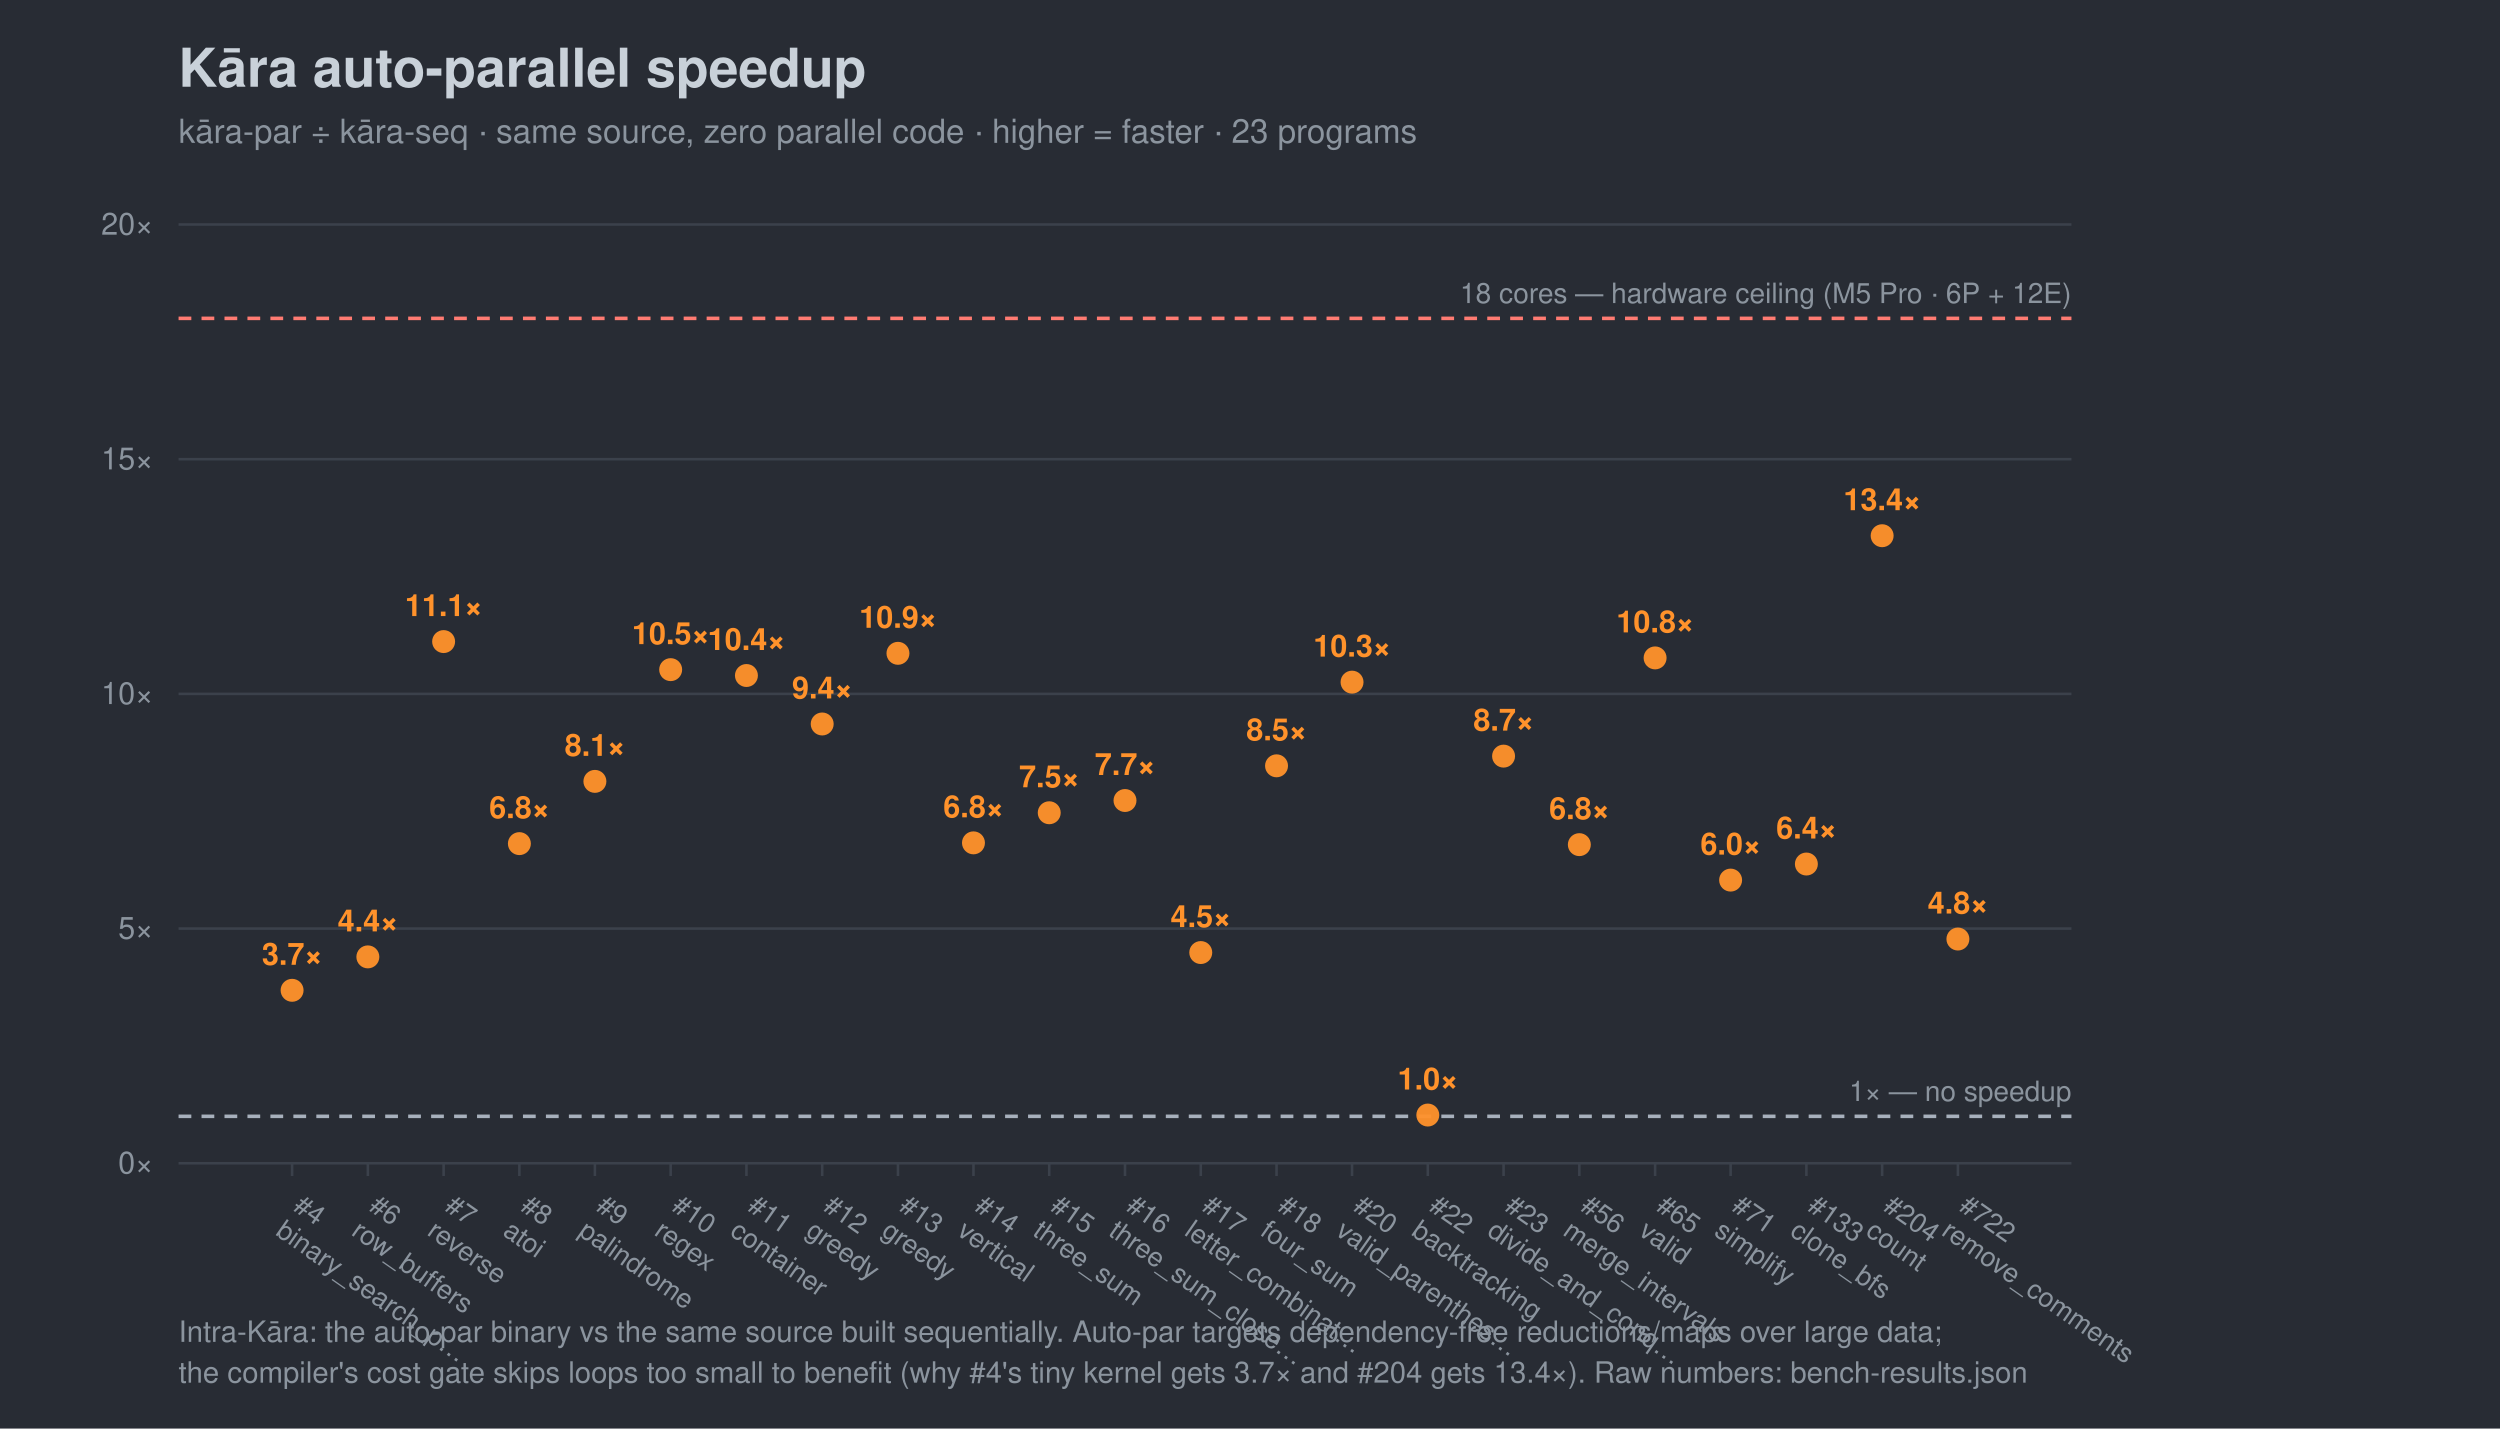
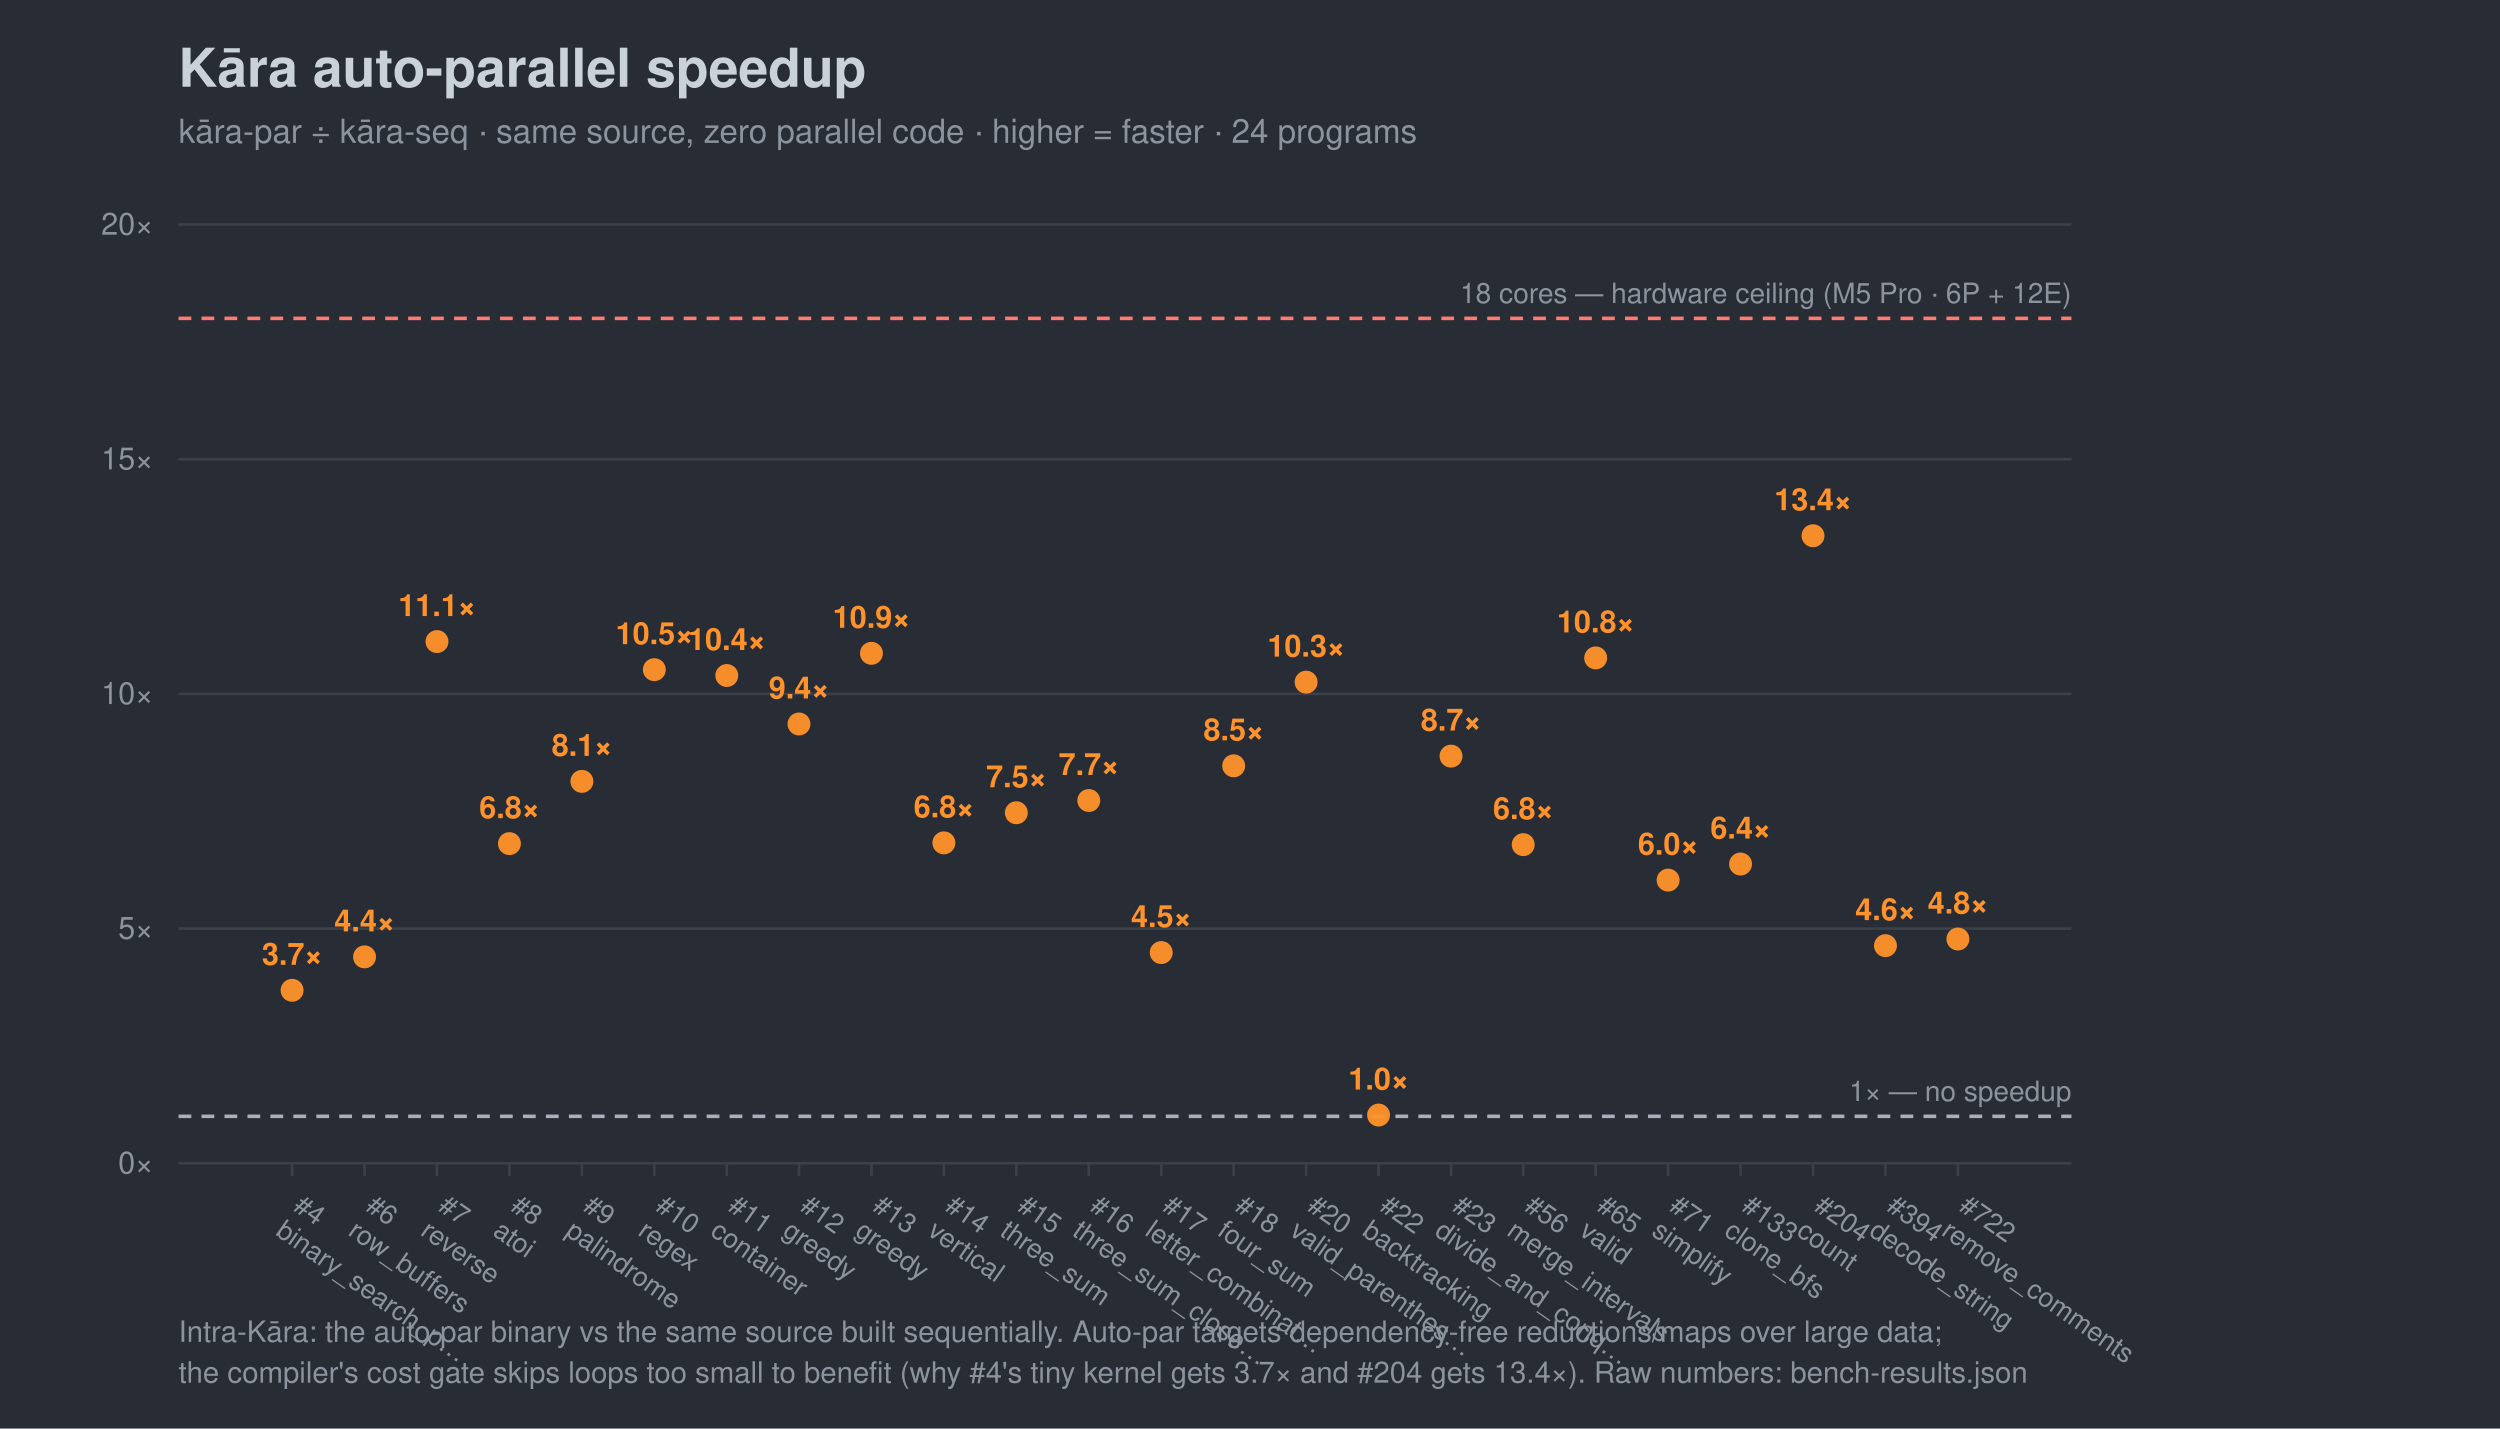
<svg xmlns="http://www.w3.org/2000/svg" width="980" height="560" viewBox="0 0 980 560" font-family="-apple-system,Segoe UI,Helvetica,Arial,sans-serif">
  <rect width="980" height="560" fill="#282c34" />
  <text x="70" y="34" font-size="21" font-weight="700" fill="#c9d1d9">Kāra auto-parallel speedup</text>
-   <text x="70" y="56" font-size="13" fill="#8b949e">kāra-par ÷ kāra-seq · same source, zero parallel code · higher = faster · 23 programs</text>
+   <text x="70" y="56" font-size="13" fill="#8b949e">kāra-par ÷ kāra-seq · same source, zero parallel code · higher = faster · 24 programs</text>
  <line x1="70" y1="456.0" x2="812" y2="456.0" stroke="#3b414b" />
  <text x="60" y="460.0" font-size="12" text-anchor="end" fill="#8b949e">0×</text>
  <line x1="70" y1="364.0" x2="812" y2="364.0" stroke="#3b414b" />
  <text x="60" y="368.0" font-size="12" text-anchor="end" fill="#8b949e">5×</text>
  <line x1="70" y1="272.0" x2="812" y2="272.0" stroke="#3b414b" />
  <text x="60" y="276.0" font-size="12" text-anchor="end" fill="#8b949e">10×</text>
  <line x1="70" y1="180.0" x2="812" y2="180.0" stroke="#3b414b" />
  <text x="60" y="184.0" font-size="12" text-anchor="end" fill="#8b949e">15×</text>
  <line x1="70" y1="88.0" x2="812" y2="88.0" stroke="#3b414b" />
  <text x="60" y="92.0" font-size="12" text-anchor="end" fill="#8b949e">20×</text>
  <line x1="70" y1="437.6" x2="812" y2="437.6" stroke="#a7b0bc" stroke-width="1.4" stroke-dasharray="5 4" />
  <text x="812" y="431.6" font-size="11" text-anchor="end" fill="#8b949e">1× — no speedup</text>
  <line x1="70" y1="124.8" x2="812" y2="124.8" stroke="#ff7b72" stroke-width="1.4" stroke-dasharray="5 4" />
  <text x="812" y="118.8" font-size="11" text-anchor="end" fill="#8b949e">18 cores — hardware ceiling (M5 Pro · 6P + 12E)</text>
  <line x1="114.5" y1="456" x2="114.5" y2="461" stroke="#3b414b" />
  <g transform="translate(114.5,474) rotate(35)">
    <text x="0" y="0" font-size="10.5" fill="#8b949e">#4</text>
    <text x="0" y="12" font-size="10.5" fill="#8b949e">binary_search_p…</text>
  </g>
-   <line x1="144.2" y1="456" x2="144.2" y2="461" stroke="#3b414b" />
-   <g transform="translate(144.2,474) rotate(35)">
+   <line x1="142.9" y1="456" x2="142.9" y2="461" stroke="#3b414b" />
+   <g transform="translate(142.9,474) rotate(35)">
    <text x="0" y="0" font-size="10.5" fill="#8b949e">#6</text>
    <text x="0" y="12" font-size="10.5" fill="#8b949e">row_buffers</text>
  </g>
-   <line x1="173.9" y1="456" x2="173.9" y2="461" stroke="#3b414b" />
-   <g transform="translate(173.9,474) rotate(35)">
+   <line x1="171.3" y1="456" x2="171.3" y2="461" stroke="#3b414b" />
+   <g transform="translate(171.3,474) rotate(35)">
    <text x="0" y="0" font-size="10.5" fill="#8b949e">#7</text>
    <text x="0" y="12" font-size="10.5" fill="#8b949e">reverse</text>
  </g>
-   <line x1="203.6" y1="456" x2="203.6" y2="461" stroke="#3b414b" />
-   <g transform="translate(203.6,474) rotate(35)">
+   <line x1="199.7" y1="456" x2="199.7" y2="461" stroke="#3b414b" />
+   <g transform="translate(199.7,474) rotate(35)">
    <text x="0" y="0" font-size="10.5" fill="#8b949e">#8</text>
    <text x="0" y="12" font-size="10.5" fill="#8b949e">atoi</text>
  </g>
-   <line x1="233.2" y1="456" x2="233.2" y2="461" stroke="#3b414b" />
-   <g transform="translate(233.2,474) rotate(35)">
+   <line x1="228.1" y1="456" x2="228.1" y2="461" stroke="#3b414b" />
+   <g transform="translate(228.1,474) rotate(35)">
    <text x="0" y="0" font-size="10.5" fill="#8b949e">#9</text>
    <text x="0" y="12" font-size="10.5" fill="#8b949e">palindrome</text>
  </g>
-   <line x1="262.9" y1="456" x2="262.9" y2="461" stroke="#3b414b" />
-   <g transform="translate(262.9,474) rotate(35)">
+   <line x1="256.5" y1="456" x2="256.5" y2="461" stroke="#3b414b" />
+   <g transform="translate(256.5,474) rotate(35)">
    <text x="0" y="0" font-size="10.5" fill="#8b949e">#10</text>
    <text x="0" y="12" font-size="10.5" fill="#8b949e">regex</text>
  </g>
-   <line x1="292.6" y1="456" x2="292.6" y2="461" stroke="#3b414b" />
-   <g transform="translate(292.6,474) rotate(35)">
+   <line x1="284.9" y1="456" x2="284.9" y2="461" stroke="#3b414b" />
+   <g transform="translate(284.9,474) rotate(35)">
    <text x="0" y="0" font-size="10.5" fill="#8b949e">#11</text>
    <text x="0" y="12" font-size="10.5" fill="#8b949e">container</text>
  </g>
-   <line x1="322.3" y1="456" x2="322.3" y2="461" stroke="#3b414b" />
-   <g transform="translate(322.3,474) rotate(35)">
+   <line x1="313.2" y1="456" x2="313.2" y2="461" stroke="#3b414b" />
+   <g transform="translate(313.2,474) rotate(35)">
    <text x="0" y="0" font-size="10.5" fill="#8b949e">#12</text>
    <text x="0" y="12" font-size="10.5" fill="#8b949e">greedy</text>
  </g>
-   <line x1="352.0" y1="456" x2="352.0" y2="461" stroke="#3b414b" />
-   <g transform="translate(352.0,474) rotate(35)">
+   <line x1="341.6" y1="456" x2="341.6" y2="461" stroke="#3b414b" />
+   <g transform="translate(341.6,474) rotate(35)">
    <text x="0" y="0" font-size="10.5" fill="#8b949e">#13</text>
    <text x="0" y="12" font-size="10.5" fill="#8b949e">greedy</text>
  </g>
-   <line x1="381.6" y1="456" x2="381.6" y2="461" stroke="#3b414b" />
-   <g transform="translate(381.6,474) rotate(35)">
+   <line x1="370.0" y1="456" x2="370.0" y2="461" stroke="#3b414b" />
+   <g transform="translate(370.0,474) rotate(35)">
    <text x="0" y="0" font-size="10.5" fill="#8b949e">#14</text>
    <text x="0" y="12" font-size="10.5" fill="#8b949e">vertical</text>
  </g>
-   <line x1="411.3" y1="456" x2="411.3" y2="461" stroke="#3b414b" />
-   <g transform="translate(411.3,474) rotate(35)">
+   <line x1="398.4" y1="456" x2="398.4" y2="461" stroke="#3b414b" />
+   <g transform="translate(398.4,474) rotate(35)">
    <text x="0" y="0" font-size="10.5" fill="#8b949e">#15</text>
    <text x="0" y="12" font-size="10.5" fill="#8b949e">three_sum</text>
  </g>
-   <line x1="441.0" y1="456" x2="441.0" y2="461" stroke="#3b414b" />
-   <g transform="translate(441.0,474) rotate(35)">
+   <line x1="426.8" y1="456" x2="426.8" y2="461" stroke="#3b414b" />
+   <g transform="translate(426.8,474) rotate(35)">
    <text x="0" y="0" font-size="10.5" fill="#8b949e">#16</text>
    <text x="0" y="12" font-size="10.5" fill="#8b949e">three_sum_close…</text>
  </g>
-   <line x1="470.7" y1="456" x2="470.7" y2="461" stroke="#3b414b" />
-   <g transform="translate(470.7,474) rotate(35)">
+   <line x1="455.2" y1="456" x2="455.2" y2="461" stroke="#3b414b" />
+   <g transform="translate(455.2,474) rotate(35)">
    <text x="0" y="0" font-size="10.5" fill="#8b949e">#17</text>
    <text x="0" y="12" font-size="10.5" fill="#8b949e">letter_combinat…</text>
  </g>
-   <line x1="500.4" y1="456" x2="500.4" y2="461" stroke="#3b414b" />
-   <g transform="translate(500.4,474) rotate(35)">
+   <line x1="483.6" y1="456" x2="483.6" y2="461" stroke="#3b414b" />
+   <g transform="translate(483.6,474) rotate(35)">
    <text x="0" y="0" font-size="10.5" fill="#8b949e">#18</text>
    <text x="0" y="12" font-size="10.5" fill="#8b949e">four_sum</text>
  </g>
-   <line x1="530.0" y1="456" x2="530.0" y2="461" stroke="#3b414b" />
-   <g transform="translate(530.0,474) rotate(35)">
+   <line x1="512.0" y1="456" x2="512.0" y2="461" stroke="#3b414b" />
+   <g transform="translate(512.0,474) rotate(35)">
    <text x="0" y="0" font-size="10.5" fill="#8b949e">#20</text>
    <text x="0" y="12" font-size="10.5" fill="#8b949e">valid_parenthes…</text>
  </g>
-   <line x1="559.7" y1="456" x2="559.7" y2="461" stroke="#3b414b" />
-   <g transform="translate(559.7,474) rotate(35)">
+   <line x1="540.4" y1="456" x2="540.4" y2="461" stroke="#3b414b" />
+   <g transform="translate(540.4,474) rotate(35)">
    <text x="0" y="0" font-size="10.5" fill="#8b949e">#22</text>
    <text x="0" y="12" font-size="10.5" fill="#8b949e">backtracking</text>
  </g>
-   <line x1="589.4" y1="456" x2="589.4" y2="461" stroke="#3b414b" />
-   <g transform="translate(589.4,474) rotate(35)">
+   <line x1="568.8" y1="456" x2="568.8" y2="461" stroke="#3b414b" />
+   <g transform="translate(568.8,474) rotate(35)">
    <text x="0" y="0" font-size="10.5" fill="#8b949e">#23</text>
    <text x="0" y="12" font-size="10.5" fill="#8b949e">divide_and_conq…</text>
  </g>
-   <line x1="619.1" y1="456" x2="619.1" y2="461" stroke="#3b414b" />
-   <g transform="translate(619.1,474) rotate(35)">
+   <line x1="597.1" y1="456" x2="597.1" y2="461" stroke="#3b414b" />
+   <g transform="translate(597.1,474) rotate(35)">
    <text x="0" y="0" font-size="10.5" fill="#8b949e">#56</text>
    <text x="0" y="12" font-size="10.5" fill="#8b949e">merge_intervals</text>
  </g>
-   <line x1="648.8" y1="456" x2="648.8" y2="461" stroke="#3b414b" />
-   <g transform="translate(648.8,474) rotate(35)">
+   <line x1="625.5" y1="456" x2="625.5" y2="461" stroke="#3b414b" />
+   <g transform="translate(625.5,474) rotate(35)">
    <text x="0" y="0" font-size="10.5" fill="#8b949e">#65</text>
    <text x="0" y="12" font-size="10.5" fill="#8b949e">valid</text>
  </g>
-   <line x1="678.4" y1="456" x2="678.4" y2="461" stroke="#3b414b" />
-   <g transform="translate(678.4,474) rotate(35)">
+   <line x1="653.9" y1="456" x2="653.9" y2="461" stroke="#3b414b" />
+   <g transform="translate(653.9,474) rotate(35)">
    <text x="0" y="0" font-size="10.5" fill="#8b949e">#71</text>
    <text x="0" y="12" font-size="10.5" fill="#8b949e">simplify</text>
  </g>
-   <line x1="708.1" y1="456" x2="708.1" y2="461" stroke="#3b414b" />
-   <g transform="translate(708.1,474) rotate(35)">
+   <line x1="682.3" y1="456" x2="682.3" y2="461" stroke="#3b414b" />
+   <g transform="translate(682.3,474) rotate(35)">
    <text x="0" y="0" font-size="10.5" fill="#8b949e">#133</text>
    <text x="0" y="12" font-size="10.5" fill="#8b949e">clone_bfs</text>
  </g>
-   <line x1="737.8" y1="456" x2="737.8" y2="461" stroke="#3b414b" />
-   <g transform="translate(737.8,474) rotate(35)">
+   <line x1="710.7" y1="456" x2="710.7" y2="461" stroke="#3b414b" />
+   <g transform="translate(710.7,474) rotate(35)">
    <text x="0" y="0" font-size="10.5" fill="#8b949e">#204</text>
    <text x="0" y="12" font-size="10.5" fill="#8b949e">count</text>
+   </g>
+   <line x1="739.1" y1="456" x2="739.1" y2="461" stroke="#3b414b" />
+   <g transform="translate(739.1,474) rotate(35)">
+     <text x="0" y="0" font-size="10.5" fill="#8b949e">#394</text>
+     <text x="0" y="12" font-size="10.5" fill="#8b949e">decode_string</text>
  </g>
  <line x1="767.5" y1="456" x2="767.5" y2="461" stroke="#3b414b" />
  <g transform="translate(767.5,474) rotate(35)">
    <text x="0" y="0" font-size="10.5" fill="#8b949e">#722</text>
    <text x="0" y="12" font-size="10.5" fill="#8b949e">remove_comments</text>
  </g>
  <circle cx="114.5" cy="388.2" r="4.5" fill="#ff922b" opacity="0.95" />
  <text x="114.5" y="378.2" font-size="12" text-anchor="middle" fill="#ff922b" font-weight="700">3.7×</text>
-   <circle cx="144.2" cy="375.1" r="4.5" fill="#ff922b" opacity="0.95" />
-   <text x="144.2" y="365.1" font-size="12" text-anchor="middle" fill="#ff922b" font-weight="700">4.4×</text>
-   <circle cx="173.9" cy="251.5" r="4.5" fill="#ff922b" opacity="0.95" />
-   <text x="173.9" y="241.5" font-size="12" text-anchor="middle" fill="#ff922b" font-weight="700">11.1×</text>
-   <circle cx="203.6" cy="330.7" r="4.5" fill="#ff922b" opacity="0.95" />
-   <text x="203.6" y="320.7" font-size="12" text-anchor="middle" fill="#ff922b" font-weight="700">6.8×</text>
-   <circle cx="233.2" cy="306.3" r="4.5" fill="#ff922b" opacity="0.95" />
-   <text x="233.2" y="296.3" font-size="12" text-anchor="middle" fill="#ff922b" font-weight="700">8.1×</text>
-   <circle cx="262.9" cy="262.5" r="4.5" fill="#ff922b" opacity="0.95" />
-   <text x="262.9" y="252.5" font-size="12" text-anchor="middle" fill="#ff922b" font-weight="700">10.5×</text>
-   <circle cx="292.6" cy="264.8" r="4.5" fill="#ff922b" opacity="0.95" />
-   <text x="292.6" y="254.8" font-size="12" text-anchor="middle" fill="#ff922b" font-weight="700">10.4×</text>
-   <circle cx="322.3" cy="283.8" r="4.5" fill="#ff922b" opacity="0.95" />
-   <text x="322.3" y="273.8" font-size="12" text-anchor="middle" fill="#ff922b" font-weight="700">9.4×</text>
-   <circle cx="352.0" cy="256.1" r="4.5" fill="#ff922b" opacity="0.95" />
-   <text x="352.0" y="246.1" font-size="12" text-anchor="middle" fill="#ff922b" font-weight="700">10.9×</text>
-   <circle cx="381.6" cy="330.4" r="4.5" fill="#ff922b" opacity="0.95" />
-   <text x="381.6" y="320.4" font-size="12" text-anchor="middle" fill="#ff922b" font-weight="700">6.8×</text>
-   <circle cx="411.3" cy="318.6" r="4.5" fill="#ff922b" opacity="0.95" />
-   <text x="411.3" y="308.6" font-size="12" text-anchor="middle" fill="#ff922b" font-weight="700">7.5×</text>
-   <circle cx="441.0" cy="313.8" r="4.5" fill="#ff922b" opacity="0.95" />
-   <text x="441.0" y="303.8" font-size="12" text-anchor="middle" fill="#ff922b" font-weight="700">7.7×</text>
-   <circle cx="470.7" cy="373.4" r="4.5" fill="#ff922b" opacity="0.95" />
-   <text x="470.7" y="363.4" font-size="12" text-anchor="middle" fill="#ff922b" font-weight="700">4.5×</text>
-   <circle cx="500.4" cy="300.2" r="4.5" fill="#ff922b" opacity="0.95" />
-   <text x="500.4" y="290.2" font-size="12" text-anchor="middle" fill="#ff922b" font-weight="700">8.5×</text>
-   <circle cx="530.0" cy="267.4" r="4.5" fill="#ff922b" opacity="0.95" />
-   <text x="530.0" y="257.4" font-size="12" text-anchor="middle" fill="#ff922b" font-weight="700">10.3×</text>
-   <circle cx="559.7" cy="437.1" r="4.5" fill="#ff922b" opacity="0.95" />
-   <text x="559.7" y="427.1" font-size="12" text-anchor="middle" fill="#ff922b" font-weight="700">1.0×</text>
-   <circle cx="589.4" cy="296.4" r="4.5" fill="#ff922b" opacity="0.95" />
-   <text x="589.4" y="286.4" font-size="12" text-anchor="middle" fill="#ff922b" font-weight="700">8.7×</text>
-   <circle cx="619.1" cy="331.1" r="4.5" fill="#ff922b" opacity="0.95" />
-   <text x="619.1" y="321.1" font-size="12" text-anchor="middle" fill="#ff922b" font-weight="700">6.8×</text>
-   <circle cx="648.8" cy="257.9" r="4.5" fill="#ff922b" opacity="0.95" />
-   <text x="648.8" y="247.9" font-size="12" text-anchor="middle" fill="#ff922b" font-weight="700">10.8×</text>
-   <circle cx="678.4" cy="345.0" r="4.5" fill="#ff922b" opacity="0.95" />
-   <text x="678.4" y="335.0" font-size="12" text-anchor="middle" fill="#ff922b" font-weight="700">6.0×</text>
-   <circle cx="708.1" cy="338.7" r="4.5" fill="#ff922b" opacity="0.95" />
-   <text x="708.1" y="328.7" font-size="12" text-anchor="middle" fill="#ff922b" font-weight="700">6.4×</text>
-   <circle cx="737.8" cy="210.0" r="4.5" fill="#ff922b" opacity="0.95" />
-   <text x="737.8" y="200.0" font-size="12" text-anchor="middle" fill="#ff922b" font-weight="700">13.4×</text>
+   <circle cx="142.9" cy="375.1" r="4.5" fill="#ff922b" opacity="0.95" />
+   <text x="142.9" y="365.1" font-size="12" text-anchor="middle" fill="#ff922b" font-weight="700">4.4×</text>
+   <circle cx="171.3" cy="251.5" r="4.5" fill="#ff922b" opacity="0.95" />
+   <text x="171.3" y="241.5" font-size="12" text-anchor="middle" fill="#ff922b" font-weight="700">11.1×</text>
+   <circle cx="199.7" cy="330.7" r="4.5" fill="#ff922b" opacity="0.95" />
+   <text x="199.7" y="320.7" font-size="12" text-anchor="middle" fill="#ff922b" font-weight="700">6.8×</text>
+   <circle cx="228.1" cy="306.3" r="4.5" fill="#ff922b" opacity="0.95" />
+   <text x="228.1" y="296.3" font-size="12" text-anchor="middle" fill="#ff922b" font-weight="700">8.1×</text>
+   <circle cx="256.5" cy="262.5" r="4.5" fill="#ff922b" opacity="0.95" />
+   <text x="256.5" y="252.5" font-size="12" text-anchor="middle" fill="#ff922b" font-weight="700">10.5×</text>
+   <circle cx="284.9" cy="264.8" r="4.5" fill="#ff922b" opacity="0.95" />
+   <text x="284.9" y="254.8" font-size="12" text-anchor="middle" fill="#ff922b" font-weight="700">10.4×</text>
+   <circle cx="313.2" cy="283.8" r="4.5" fill="#ff922b" opacity="0.95" />
+   <text x="313.2" y="273.8" font-size="12" text-anchor="middle" fill="#ff922b" font-weight="700">9.4×</text>
+   <circle cx="341.6" cy="256.1" r="4.5" fill="#ff922b" opacity="0.95" />
+   <text x="341.6" y="246.1" font-size="12" text-anchor="middle" fill="#ff922b" font-weight="700">10.9×</text>
+   <circle cx="370.0" cy="330.4" r="4.5" fill="#ff922b" opacity="0.95" />
+   <text x="370.0" y="320.4" font-size="12" text-anchor="middle" fill="#ff922b" font-weight="700">6.8×</text>
+   <circle cx="398.4" cy="318.6" r="4.5" fill="#ff922b" opacity="0.95" />
+   <text x="398.4" y="308.6" font-size="12" text-anchor="middle" fill="#ff922b" font-weight="700">7.5×</text>
+   <circle cx="426.8" cy="313.8" r="4.5" fill="#ff922b" opacity="0.95" />
+   <text x="426.8" y="303.8" font-size="12" text-anchor="middle" fill="#ff922b" font-weight="700">7.7×</text>
+   <circle cx="455.2" cy="373.4" r="4.5" fill="#ff922b" opacity="0.95" />
+   <text x="455.2" y="363.4" font-size="12" text-anchor="middle" fill="#ff922b" font-weight="700">4.5×</text>
+   <circle cx="483.6" cy="300.2" r="4.5" fill="#ff922b" opacity="0.95" />
+   <text x="483.6" y="290.2" font-size="12" text-anchor="middle" fill="#ff922b" font-weight="700">8.5×</text>
+   <circle cx="512.0" cy="267.4" r="4.5" fill="#ff922b" opacity="0.95" />
+   <text x="512.0" y="257.4" font-size="12" text-anchor="middle" fill="#ff922b" font-weight="700">10.3×</text>
+   <circle cx="540.4" cy="437.1" r="4.5" fill="#ff922b" opacity="0.95" />
+   <text x="540.4" y="427.1" font-size="12" text-anchor="middle" fill="#ff922b" font-weight="700">1.0×</text>
+   <circle cx="568.8" cy="296.4" r="4.5" fill="#ff922b" opacity="0.95" />
+   <text x="568.8" y="286.4" font-size="12" text-anchor="middle" fill="#ff922b" font-weight="700">8.7×</text>
+   <circle cx="597.1" cy="331.1" r="4.5" fill="#ff922b" opacity="0.95" />
+   <text x="597.1" y="321.1" font-size="12" text-anchor="middle" fill="#ff922b" font-weight="700">6.8×</text>
+   <circle cx="625.5" cy="257.9" r="4.5" fill="#ff922b" opacity="0.95" />
+   <text x="625.5" y="247.9" font-size="12" text-anchor="middle" fill="#ff922b" font-weight="700">10.8×</text>
+   <circle cx="653.9" cy="345.0" r="4.5" fill="#ff922b" opacity="0.95" />
+   <text x="653.9" y="335.0" font-size="12" text-anchor="middle" fill="#ff922b" font-weight="700">6.0×</text>
+   <circle cx="682.3" cy="338.7" r="4.5" fill="#ff922b" opacity="0.95" />
+   <text x="682.3" y="328.7" font-size="12" text-anchor="middle" fill="#ff922b" font-weight="700">6.4×</text>
+   <circle cx="710.7" cy="210.0" r="4.5" fill="#ff922b" opacity="0.95" />
+   <text x="710.7" y="200.0" font-size="12" text-anchor="middle" fill="#ff922b" font-weight="700">13.4×</text>
+   <circle cx="739.1" cy="370.7" r="4.5" fill="#ff922b" opacity="0.95" />
+   <text x="739.1" y="360.7" font-size="12" text-anchor="middle" fill="#ff922b" font-weight="700">4.6×</text>
  <circle cx="767.5" cy="368.1" r="4.5" fill="#ff922b" opacity="0.95" />
  <text x="767.5" y="358.1" font-size="12" text-anchor="middle" fill="#ff922b" font-weight="700">4.8×</text>
  <text x="70" y="526" font-size="11.5" fill="#8b949e">Intra-Kāra: the auto-par binary vs the same source built sequentially. Auto-par targets dependency-free reductions/maps over large data;</text>
  <text x="70" y="542" font-size="11.5" fill="#8b949e">the compiler's cost gate skips loops too small to benefit (why #4's tiny kernel gets 3.7× and #204 gets 13.4×). Raw numbers: bench-results.json</text>
</svg>
